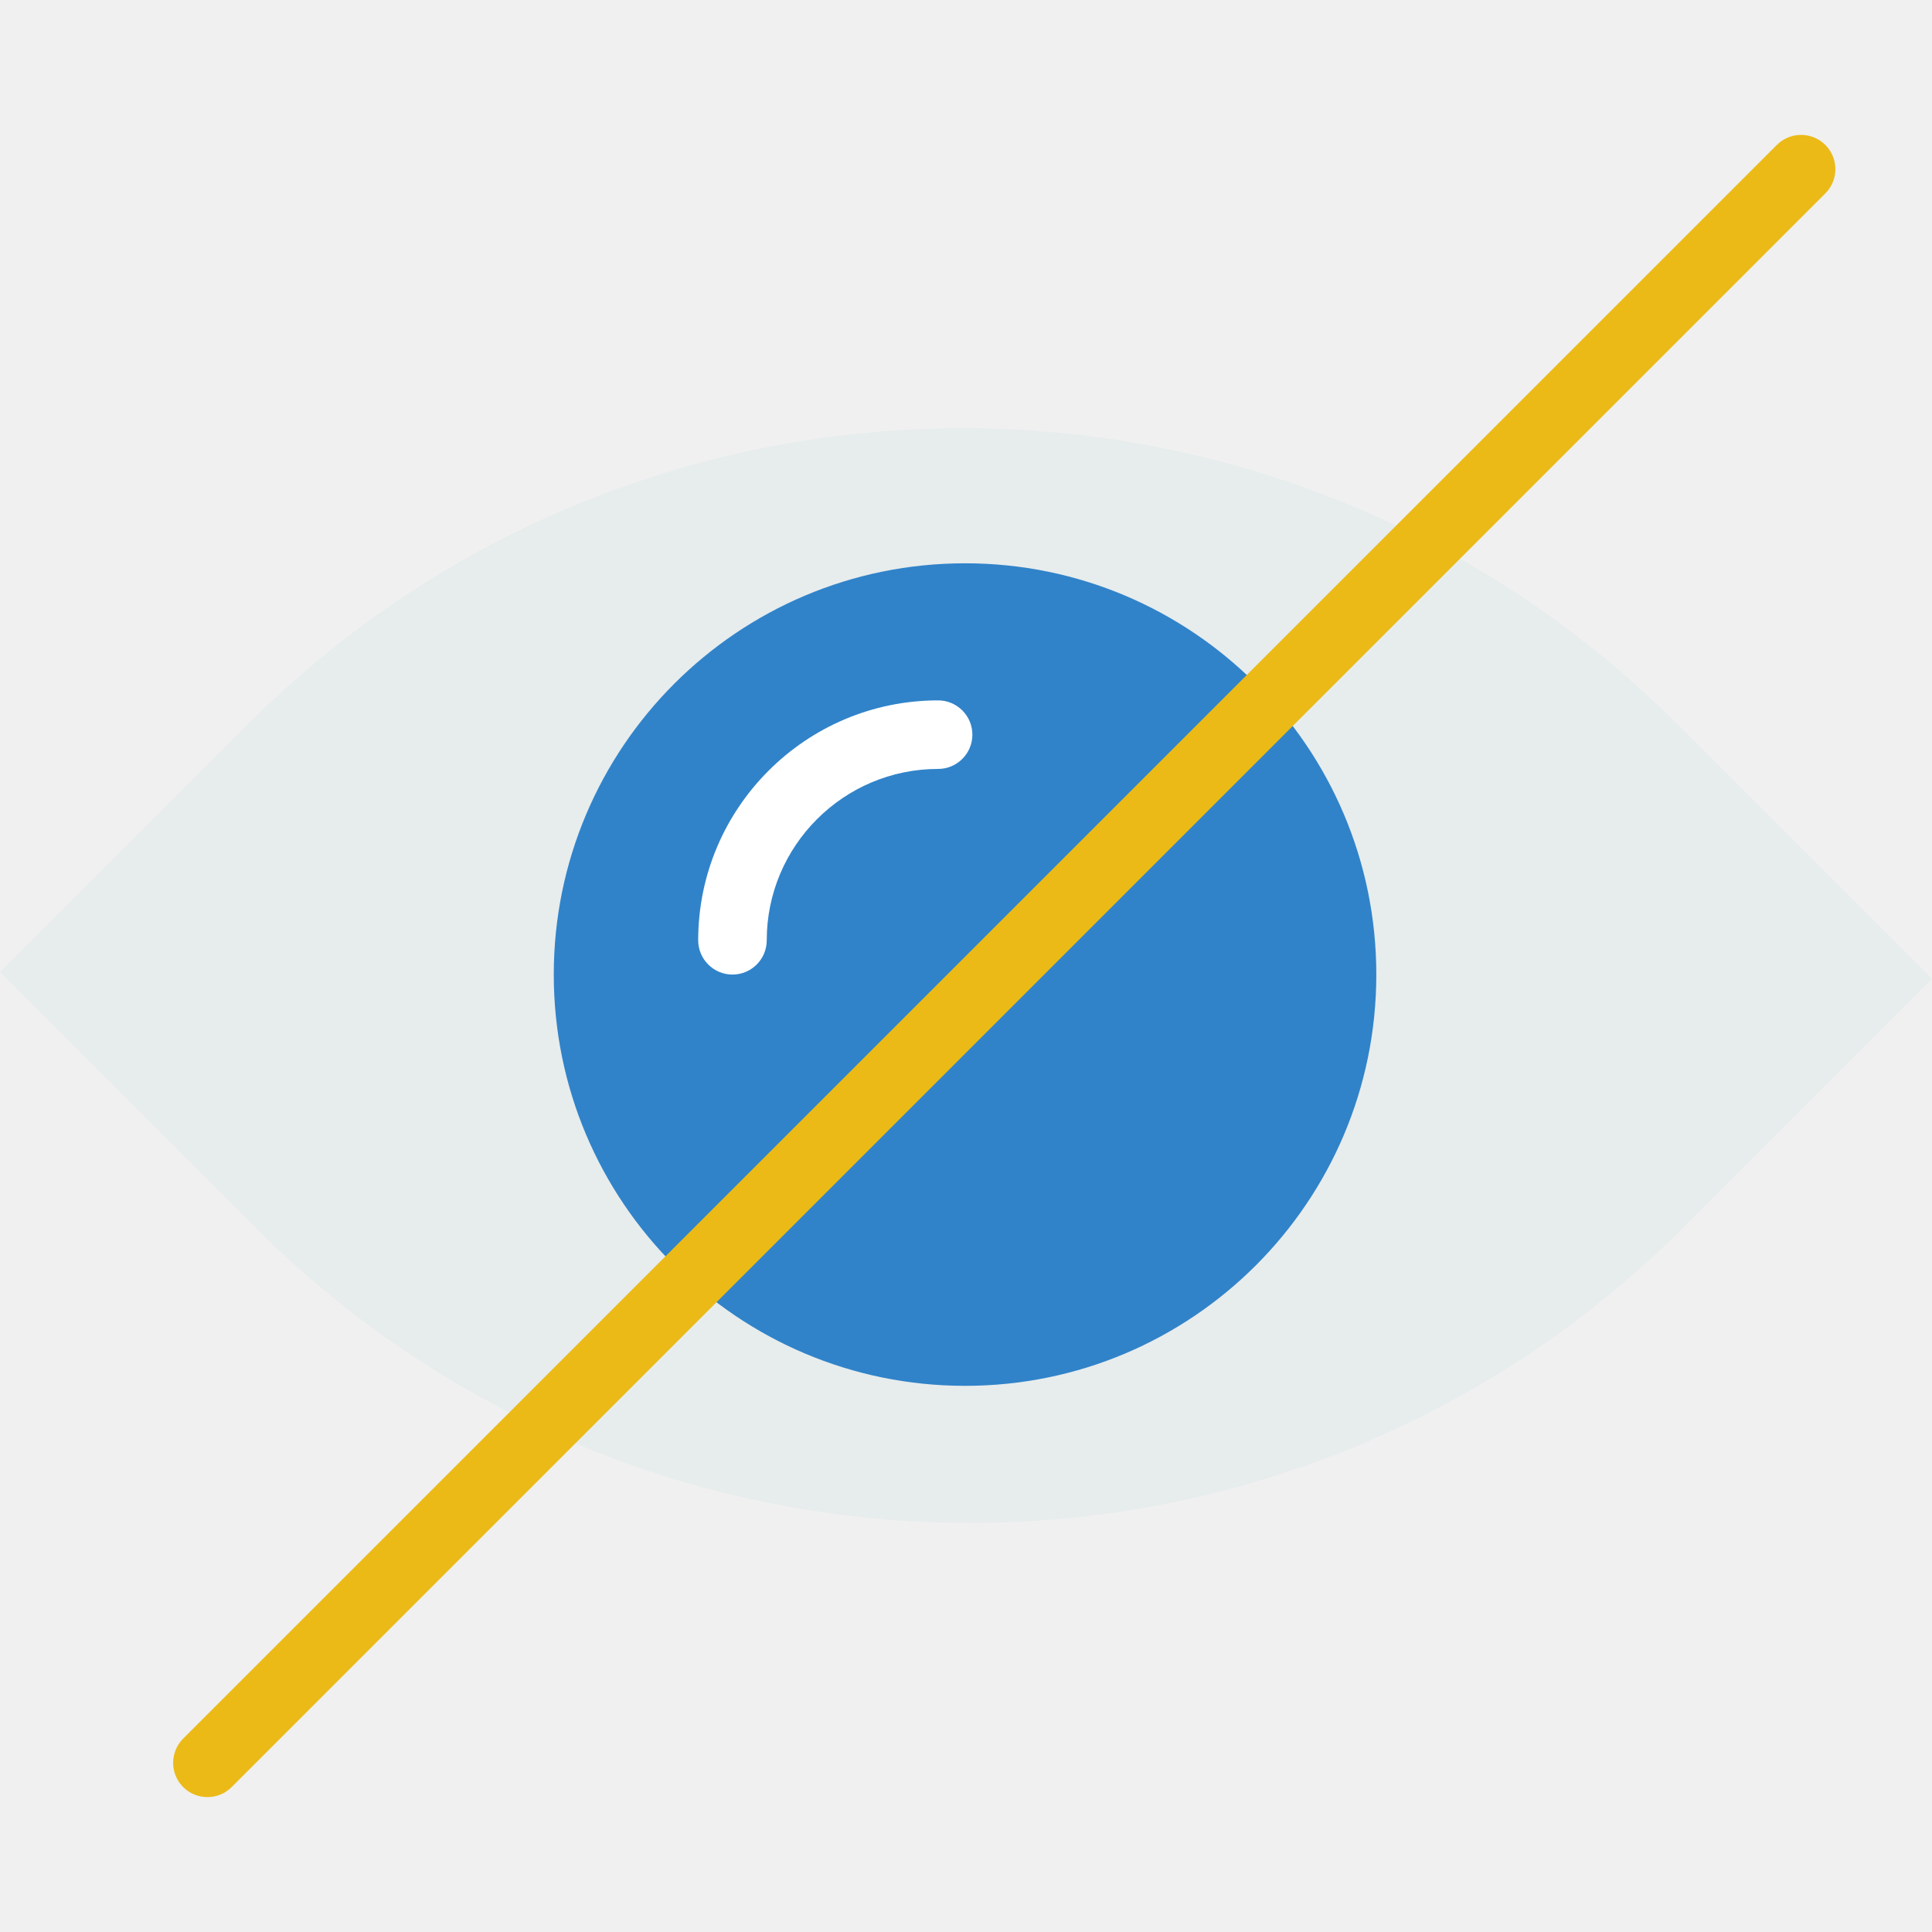
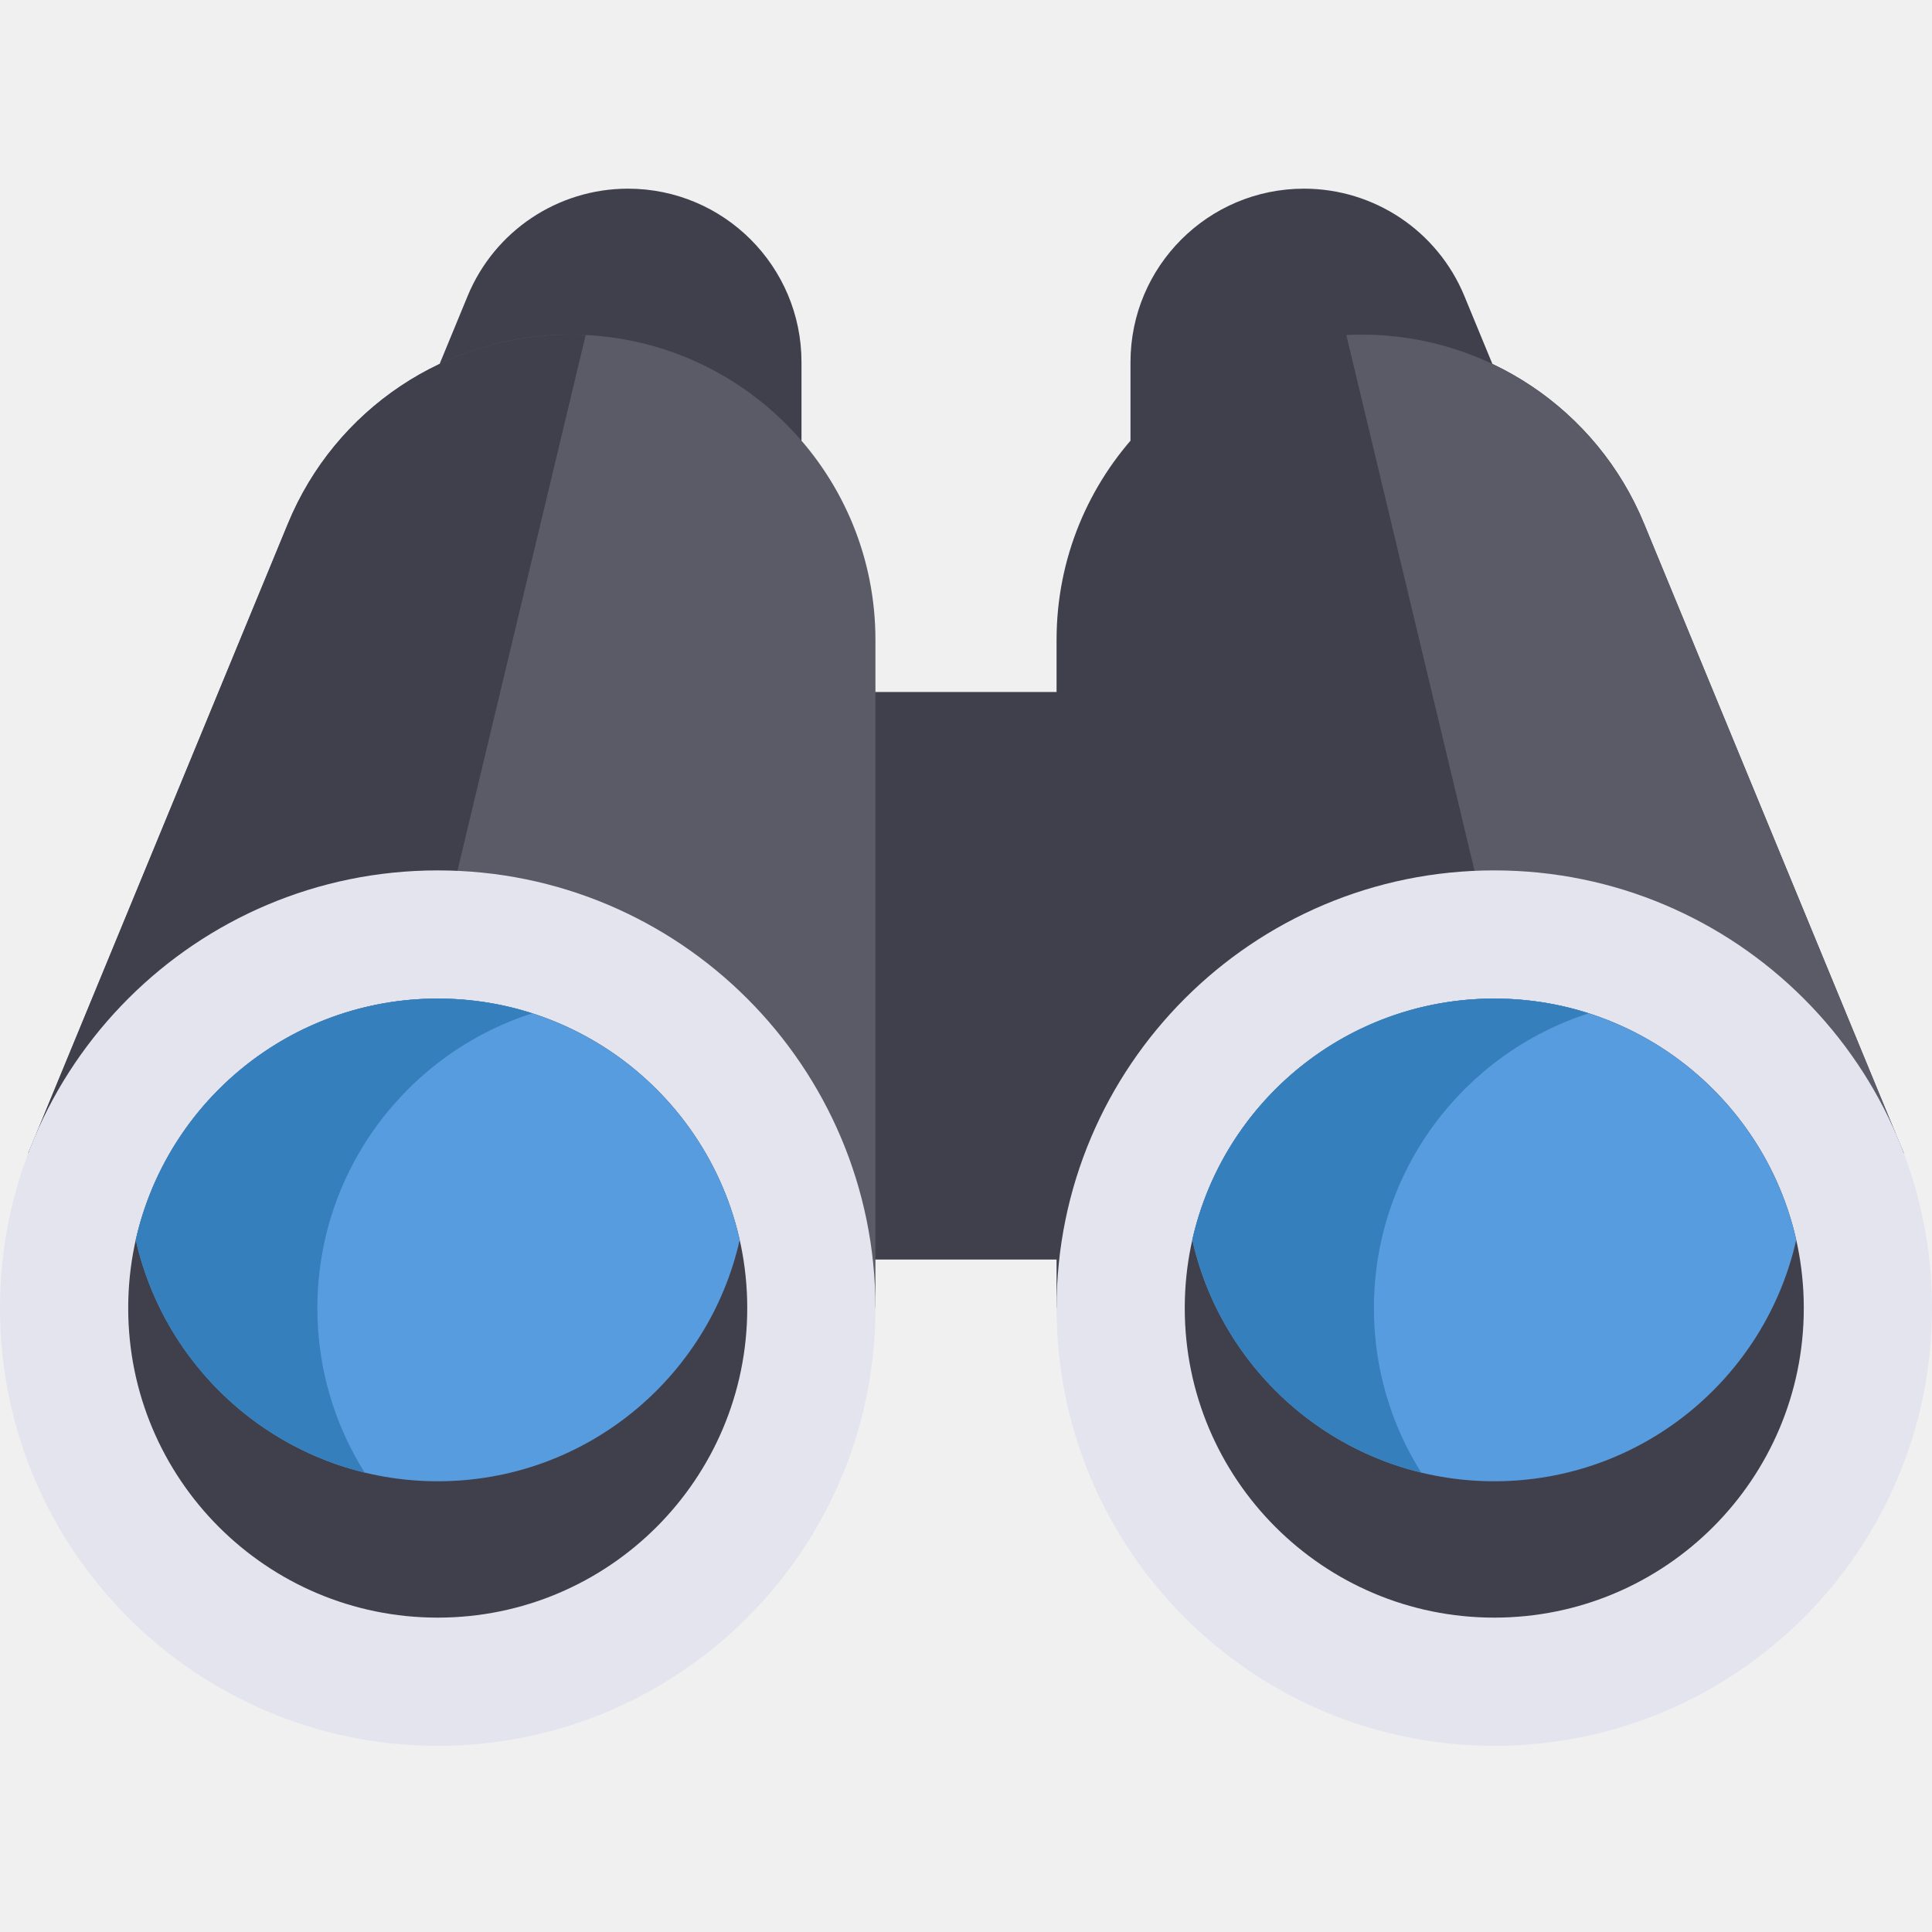
- <svg xmlns="http://www.w3.org/2000/svg" version="1.1" id="Capa_1" x="0px" y="0px" viewBox="0 0 56.372 56.372" style="enable-background:new 0 0 56.372 56.372;" xml:space="preserve">
-   <path style="fill:#E7ECED;" d="M56.372,28.564l-7.234,7.234c-11.517,11.517-30.19,11.517-41.707,0L0,28.367l7.234-7.234 c11.517-11.517,30.19-11.517,41.707,0L56.372,28.564z" />
-   <circle style="fill:#3083C9;" cx="28.158" cy="28.436" r="12" />
-   <line style="fill:none;stroke:#EBBA16;stroke-width:2;stroke-linecap:round;stroke-miterlimit:10;" x1="6.052" y1="51.436" x2="52.552" y2="4.936" />
-   <path style="fill:#FFFFFF;" d="M21.372,28.436c-0.552,0-1-0.448-1-1c0-3.86,3.14-7,7-7c0.552,0,1,0.448,1,1s-0.448,1-1,1 c-2.757,0-5,2.243-5,5C22.372,27.988,21.924,28.436,21.372,28.436z" />
+ <svg xmlns="http://www.w3.org/2000/svg" height="512pt" viewBox="0 -50 512 512" width="512pt">
+   <g fill="#40404c">
+     <path d="m209.648 133.387h92.703v150.402h-92.703zm0 0" />
+     <path d="m299.594 66.781v-20.805c0-25.391 20.586-45.977 45.977-45.977 9.309 0 18.152 2.809 25.57 7.762 7.406 4.961 13.379 12.074 16.93 20.68l7.426 18.004" />
+     <path d="m280 119.57v177.098l132.699-24.285 91.809-16.805-68.832-166.852c-6.246-15.145-16.75-27.656-29.785-36.391-13.047-8.719-28.609-13.66-44.996-13.66-1.379 0-2.746.031-4.105.105-42.77 2.129-76.789 37.496-76.789 80.789zm0 0" />
+   </g>
+   <path d="m356.789 38.781 55.91 233.602 91.809-16.805-68.832-166.852c-6.246-15.145-16.75-27.656-29.785-36.391-13.047-8.719-28.609-13.66-44.996-13.66-1.379 0-2.746.031-4.105.105zm0 0" fill="#5b5b68" />
+   <path d="m512 296.664c0 64.066-51.938 116-116 116-64.066 0-116.004-51.934-116.004-116 0-64.066 51.938-116 116.004-116 64.062 0 116 51.934 116 116zm0 0" fill="#e4e4ef" />
+   <path d="m478.023 296.664c0 45.301-36.723 82.023-82.023 82.023-45.305 0-82.027-36.723-82.027-82.023 0-45.301 36.723-82.027 82.027-82.027 45.301 0 82.023 36.727 82.023 82.027zm0 0" fill="#40404c" />
+   <path d="m315.973 278.59c8.23 36.605 40.93 63.961 80.016 63.961 39.082 0 71.797-27.355 80.027-63.961-8.23-36.609-40.934-63.953-80.016-63.953-39.098 0-71.797 27.344-80.027 63.953zm0 0" fill="#589ce0" />
+   <path d="m116.504 46.445 7.426-18.004c3.551-8.605 9.523-15.719 16.93-20.68 7.414-4.953 16.262-7.762 25.566-7.762 25.391 0 45.977 20.586 45.977 45.977v20.805" fill="#40404c" />
+   <path d="m232 119.57v177.098l-132.699-24.285-91.809-16.805 68.828-166.852c6.246-15.145 16.754-27.656 29.789-36.391 13.047-8.719 28.609-13.66 44.996-13.66 1.379 0 2.746.031 4.105.105 42.77 2.129 76.789 37.496 76.789 80.789zm0 0" fill="#5b5b68" />
+   <path d="m155.211 38.781-55.91 233.602-91.809-16.805 68.828-166.852c6.246-15.145 16.754-27.656 29.789-36.391 13.047-8.719 28.609-13.66 44.996-13.66 1.379 0 2.746.031 4.105.105zm0 0" fill="#40404c" />
+   <path d="m232.004 296.664c0 64.066-51.938 116-116.004 116-64.062 0-116-51.934-116-116 0-64.066 51.938-116 116-116 64.066 0 116.004 51.934 116.004 116zm0 0" fill="#e4e4ef" />
+   <path d="m198.027 296.664c0 45.301-36.723 82.023-82.027 82.023-45.301 0-82.023-36.723-82.023-82.023 0-45.301 36.723-82.027 82.023-82.027 45.305 0 82.027 36.727 82.027 82.027zm0 0" fill="#40404c" />
+   <path d="m196.027 278.59c-8.23 36.605-40.93 63.961-80.016 63.961-39.082 0-71.797-27.355-80.027-63.961 8.23-36.609 40.934-63.953 80.016-63.953 39.098 0 71.797 27.344 80.027 63.953zm0 0" fill="#589ce0" />
+   <path d="m84.109 296.668c0 16.02 4.586 30.957 12.535 43.586-30.176-7.312-53.832-31.305-60.664-61.668 8.23-36.605 40.934-63.949 80.016-63.949 8.742 0 17.172 1.367 25.066 3.906-33.035 10.59-56.953 41.559-56.953 78.125zm0 0" fill="#357fbc" />
+   <path d="m364.102 296.668c0 16.02 4.586 30.957 12.535 43.586-30.176-7.312-53.832-31.305-60.664-61.668 8.23-36.605 40.934-63.949 80.016-63.949 8.742 0 17.172 1.367 25.066 3.906-33.035 10.59-56.953 41.559-56.953 78.125zm0 0" fill="#357fbc" />
</svg>
